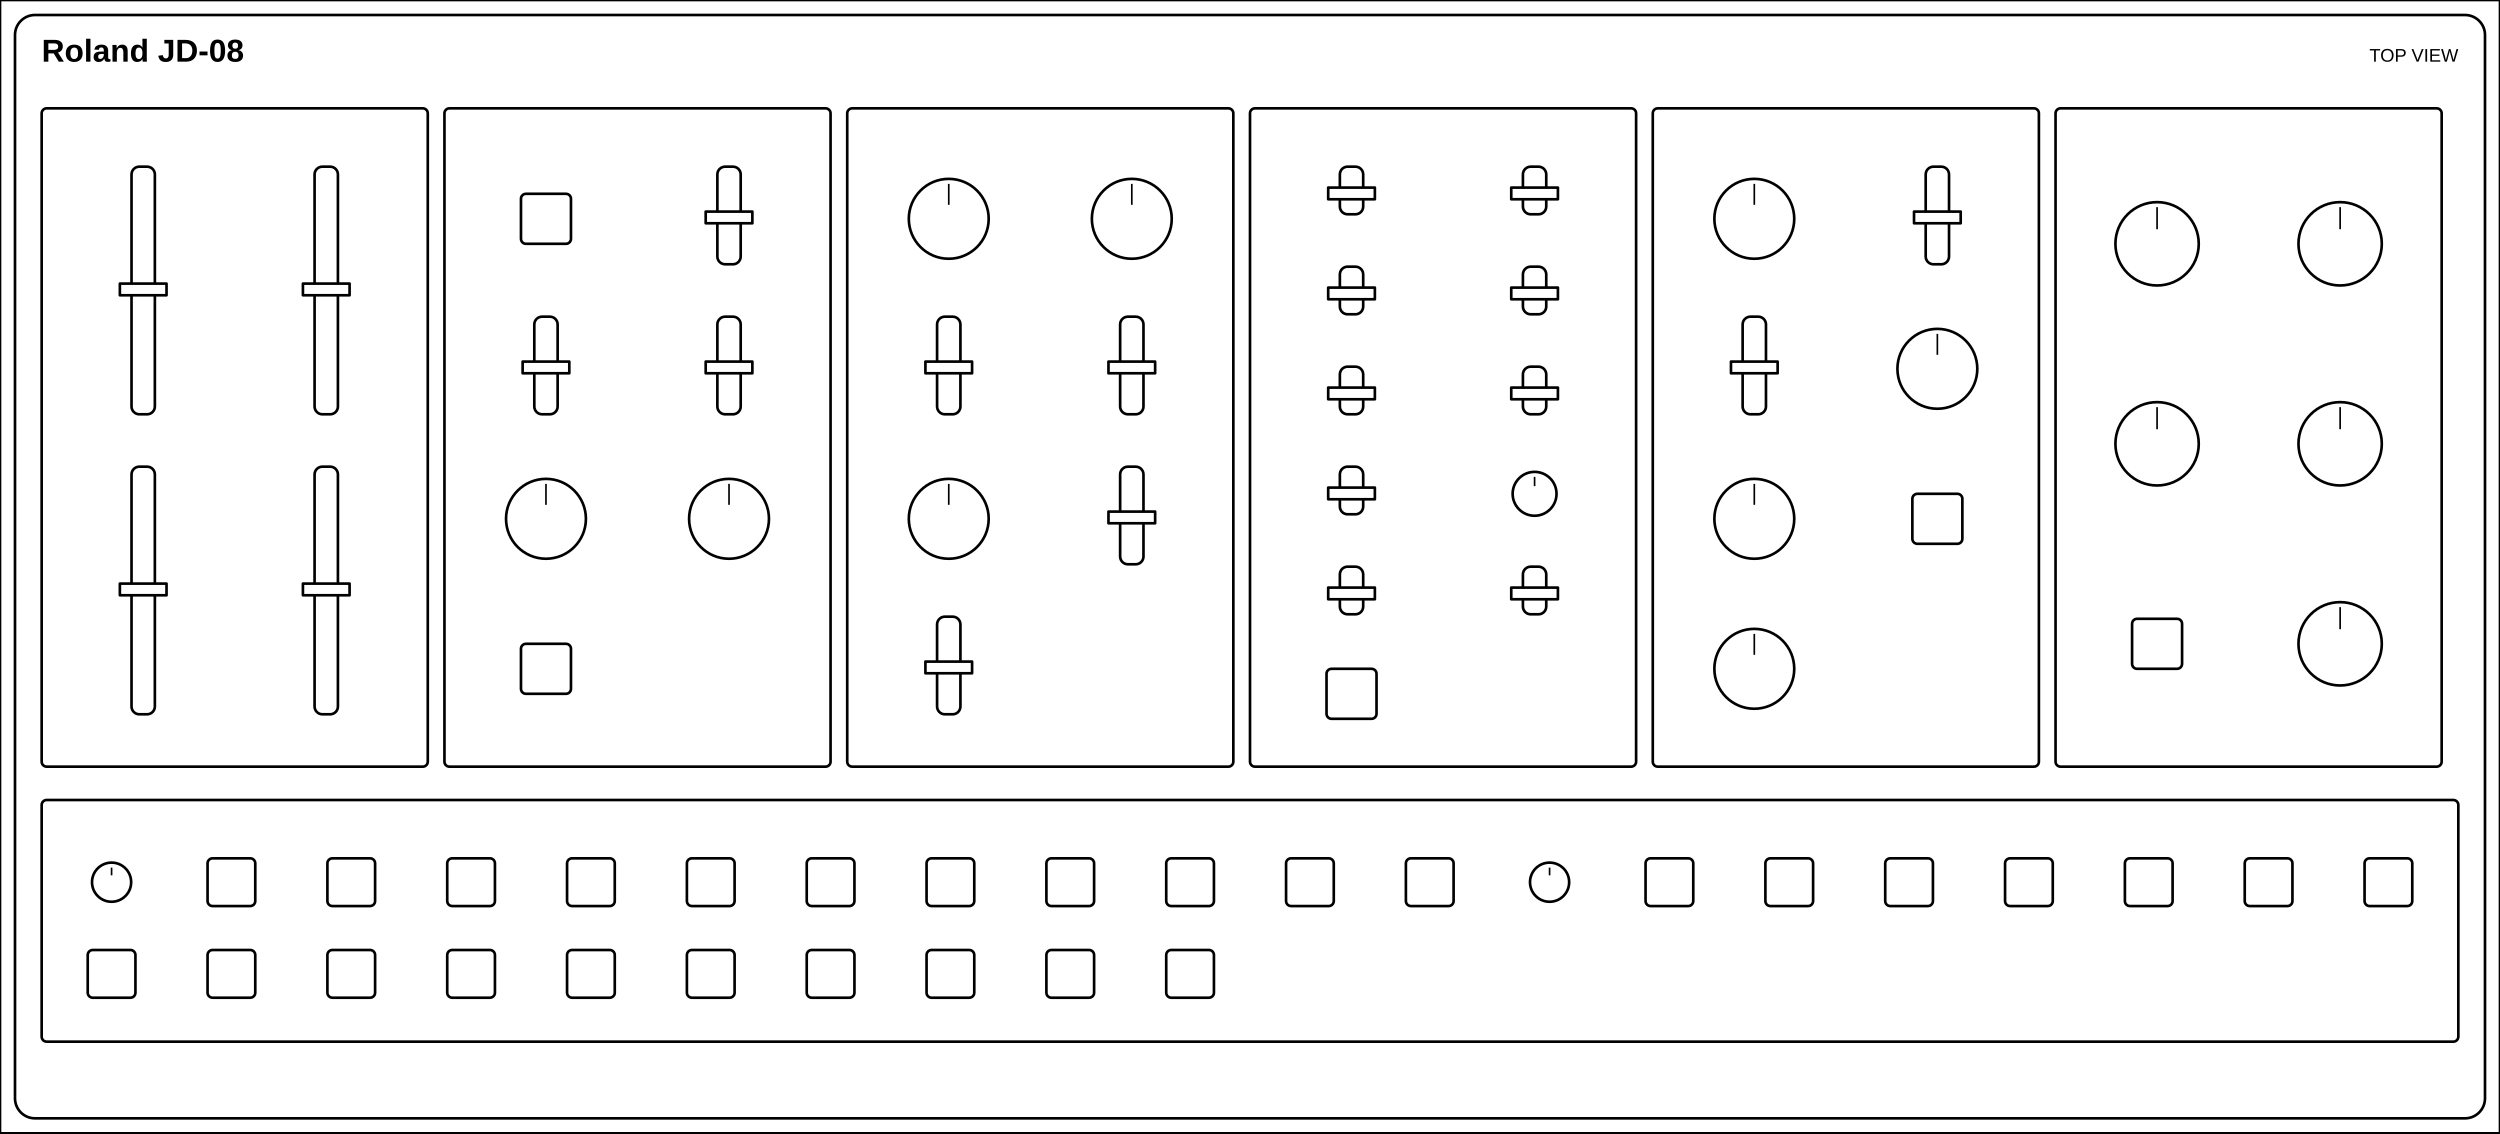
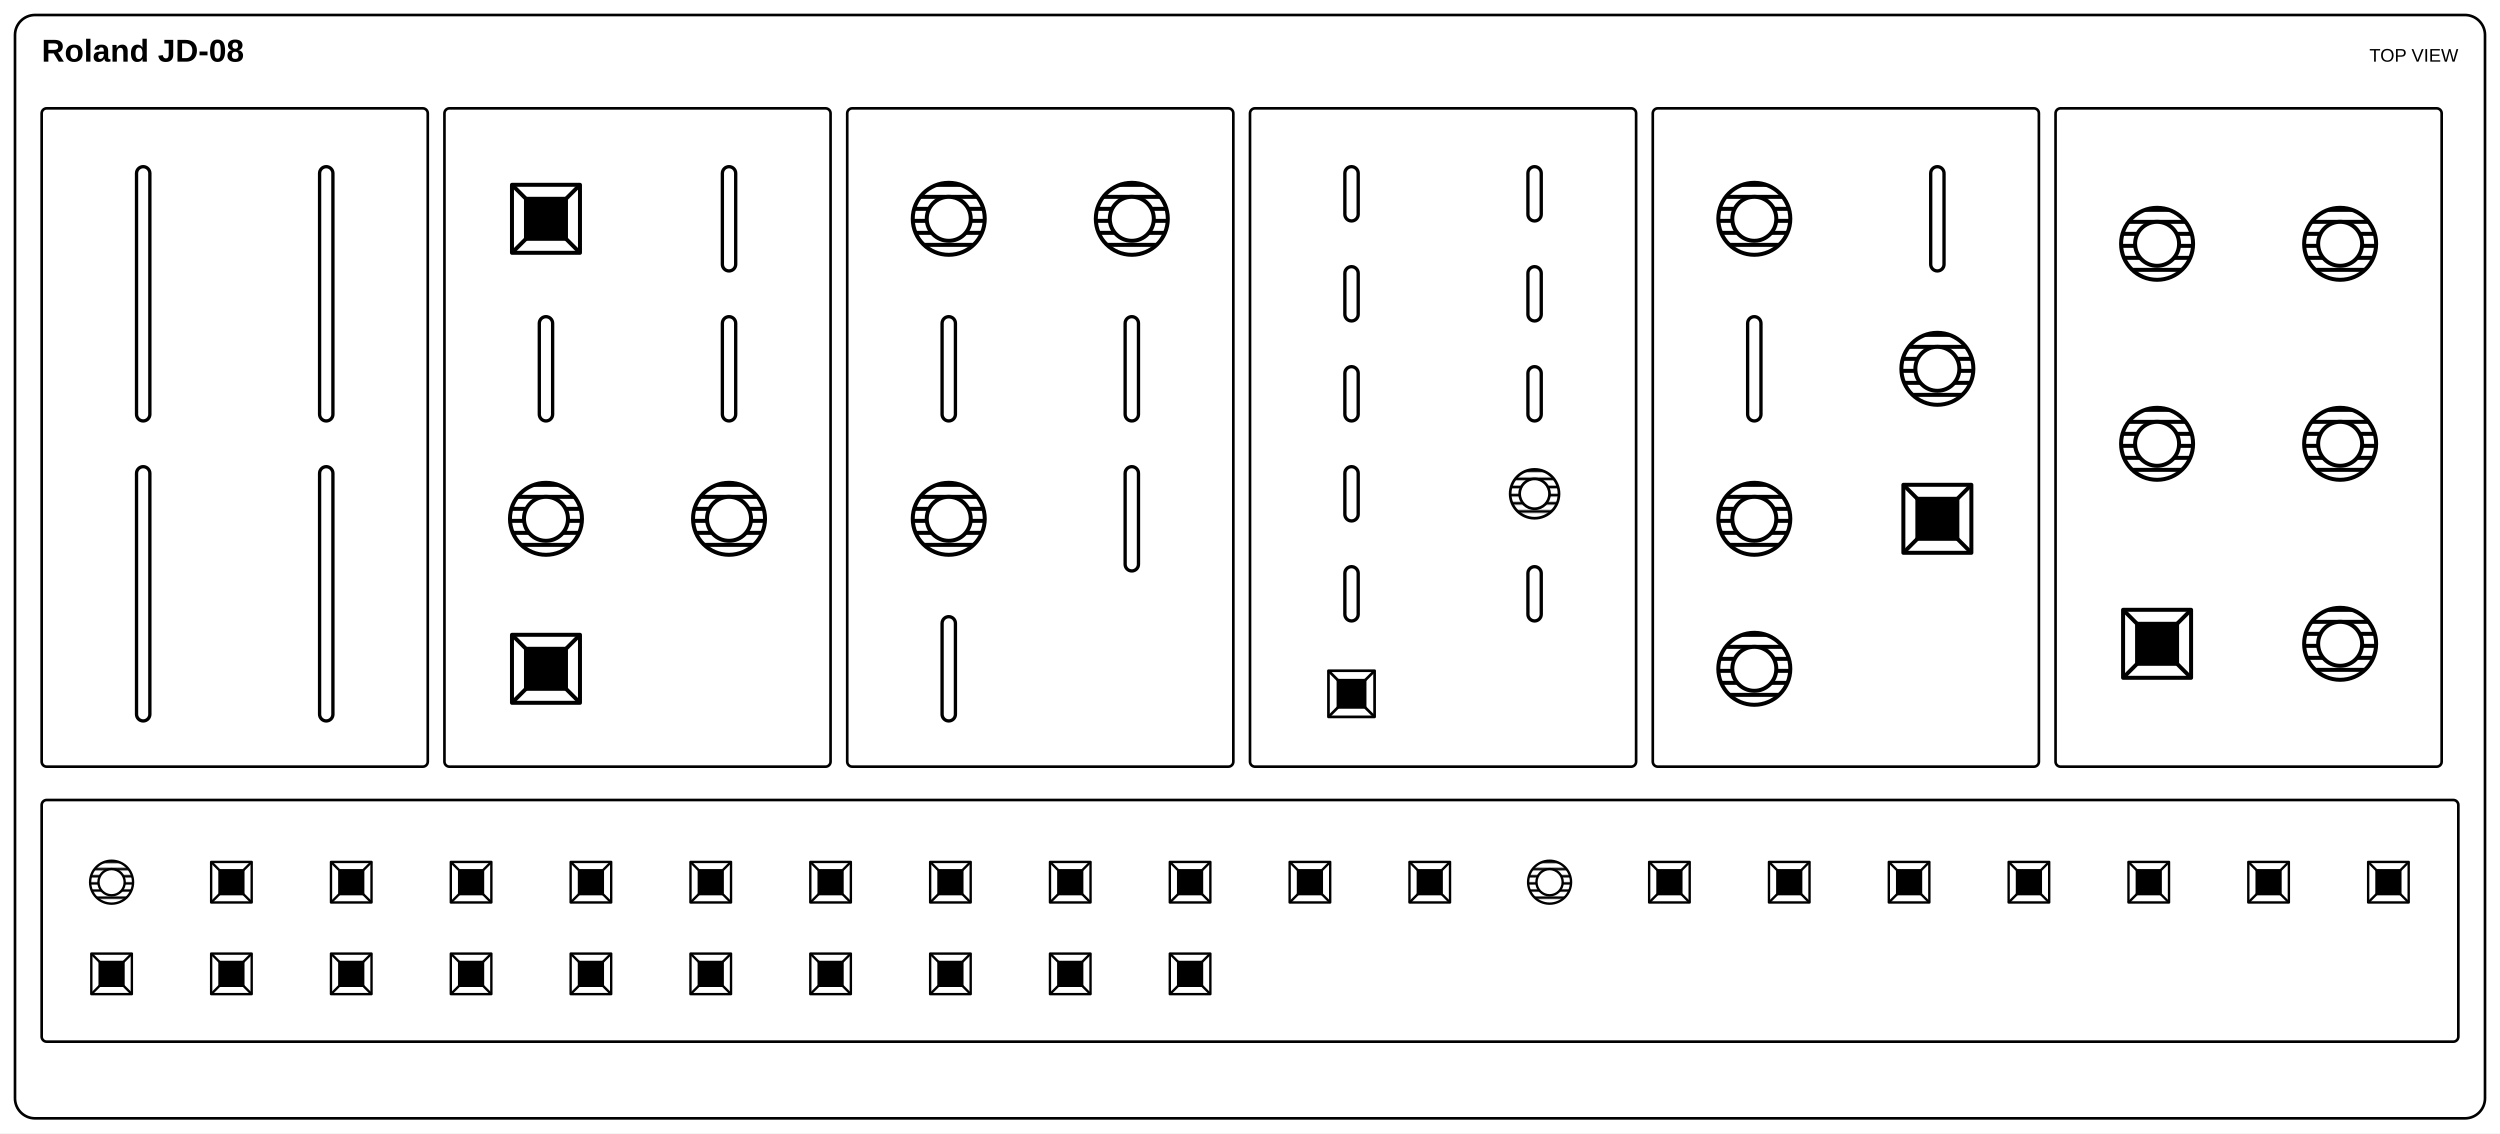
<svg xmlns="http://www.w3.org/2000/svg" viewBox="0 0 1500 680" role="img" aria-labelledby="title description">
+   <defs>
+     <pattern id="tactile-stripes" width="6" height="6" patternUnits="userSpaceOnUse">
+       <rect width="6" height="6" fill="#fff" />
+       <path d="M0 3H6" stroke="#000" stroke-width="2" />
+     </pattern>
+     <pattern id="tactile-dots" width="8" height="8" patternUnits="userSpaceOnUse">
+       <rect width="8" height="8" fill="#fff" />
+       <circle cx="2" cy="2" r="1.5" fill="#000" />
+       <circle cx="6" cy="6" r="1.5" fill="#000" />
+     </pattern>
+   </defs>
  <style>text{font-family:Arial,Helvetica,sans-serif;fill:#000;stroke:none}.line{fill:#fff;stroke:#000;stroke-width:1.6;stroke-linejoin:round;stroke-linecap:round}.thin{fill:none;stroke:#000;stroke-width:1;stroke-linejoin:round;stroke-linecap:round}</style>
-   <rect x="0" y="0" width="1500" height="680" class="line" fill="#fff" stroke="none" stroke-width="1.6" />
-   <rect x="9" y="9" width="1482" height="662" class="line" fill="#fff" stroke="#000" stroke-width="1.6" rx="12" />
+   <rect x="0" y="0" width="1500" height="680" fill="#fff" stroke="none" stroke-width="1.6" />
+   <rect x="9" y="9" width="1482" height="662" fill="#fff" stroke="#000" stroke-width="1.6" rx="12" />
  <text x="25" y="37" fill="#000" font-family="Arial,Helvetica,sans-serif" font-size="19" text-anchor="start" font-weight="bold">Roland JD-08</text>
  <text x="1475" y="37" fill="#000" font-family="Arial,Helvetica,sans-serif" font-size="11" text-anchor="end">TOP VIEW</text>
-   <rect x="25" y="65" width="231.667" height="395" class="line" fill="#fff" stroke="#000" stroke-width="1.6" rx="3" />
+   <rect x="25" y="65" width="231.667" height="395" fill="#fff" stroke="#000" stroke-width="1.6" rx="3" />
  <g id="palette-tone-a" data-kind="fader" aria-label="Tone A" data-control="palette-tone-a-fader">
-     <rect x="78.917" y="100" width="14" height="148.57" class="line" fill="#fff" stroke="#000" stroke-width="1.6" rx="4.667" />
-     <rect x="71.917" y="170.154" width="28" height="7" class="line" fill="#000" stroke="#000" stroke-width="1.6" />
+     <rect data-symbol="fader" x="81.917" y="100.000" width="8.000" height="152.570" rx="4.000" fill="#fff" stroke="#000" stroke-width="2" />
  </g>
  <g id="palette-tone-b" data-kind="fader" aria-label="Tone B" data-control="palette-tone-b-fader">
-     <rect x="188.75" y="100" width="14" height="148.57" class="line" fill="#fff" stroke="#000" stroke-width="1.6" rx="4.667" />
-     <rect x="181.75" y="170.154" width="28" height="7" class="line" fill="#000" stroke="#000" stroke-width="1.6" />
+     <rect data-symbol="fader" x="191.750" y="100.000" width="8.000" height="152.570" rx="4.000" fill="#fff" stroke="#000" stroke-width="2" />
  </g>
  <g id="palette-tone-c" data-kind="fader" aria-label="Tone C" data-control="palette-tone-c-fader">
-     <rect x="78.917" y="280" width="14" height="148.57" class="line" fill="#fff" stroke="#000" stroke-width="1.6" rx="4.667" />
-     <rect x="71.917" y="350.154" width="28" height="7" class="line" fill="#000" stroke="#000" stroke-width="1.6" />
+     <rect data-symbol="fader" x="81.917" y="280.000" width="8.000" height="152.570" rx="4.000" fill="#fff" stroke="#000" stroke-width="2" />
  </g>
  <g id="palette-tone-d" data-kind="fader" aria-label="Tone D" data-control="palette-tone-d-fader">
-     <rect x="188.75" y="280" width="14" height="148.57" class="line" fill="#fff" stroke="#000" stroke-width="1.6" rx="4.667" />
-     <rect x="181.75" y="350.154" width="28" height="7" class="line" fill="#000" stroke="#000" stroke-width="1.6" />
-   </g>
-   <rect x="266.667" y="65" width="231.667" height="395" class="line" fill="#fff" stroke="#000" stroke-width="1.6" rx="3" />
+     <rect data-symbol="fader" x="191.750" y="280.000" width="8.000" height="152.570" rx="4.000" fill="#fff" stroke="#000" stroke-width="2" />
+   </g>
+   <rect x="266.667" y="65" width="231.667" height="395" fill="#fff" stroke="#000" stroke-width="1.6" rx="3" />
  <g id="lfo-select" data-kind="button" aria-label="Select">
-     <rect x="312.583" y="116.285" width="30" height="30" class="line" fill="#fff" stroke="#000" stroke-width="1.6" rx="3" />
+     <svg data-symbol="button" x="303.583" y="107.285" width="48.000" height="48.000" viewBox="0 0 40 40">
+       <g fill="none" stroke="#000" stroke-width="2" stroke-linejoin="round">
+         <rect x="3" y="3" width="34" height="34" fill="#fff" />
+         <path d="M3 3L10 10M37 3L30 10M3 37L10 30M37 37L30 30" />
+         <rect x="10" y="10" width="20" height="20" fill="#000" />
+       </g>
+     </svg>
  </g>
  <g id="lfo-rate" data-kind="fader" aria-label="Rate" data-control="lfo-rate-fader">
-     <rect x="430.417" y="100" width="14" height="58.57" class="line" fill="#fff" stroke="#000" stroke-width="1.6" rx="4.667" />
-     <rect x="423.417" y="126.954" width="28" height="7" class="line" fill="#000" stroke="#000" stroke-width="1.6" />
+     <rect data-symbol="fader" x="433.417" y="100.000" width="8.000" height="62.570" rx="4.000" fill="#fff" stroke="#000" stroke-width="2" />
  </g>
  <g id="lfo-delay" data-kind="fader" aria-label="Delay" data-control="lfo-delay-fader">
-     <rect x="320.583" y="190" width="14" height="58.57" class="line" fill="#fff" stroke="#000" stroke-width="1.6" rx="4.667" />
-     <rect x="313.583" y="216.954" width="28" height="7" class="line" fill="#000" stroke="#000" stroke-width="1.6" />
+     <rect data-symbol="fader" x="323.583" y="190.000" width="8.000" height="62.570" rx="4.000" fill="#fff" stroke="#000" stroke-width="2" />
  </g>
  <g id="lfo-fade" data-kind="fader" aria-label="Fade" data-control="lfo-fade-fader">
-     <rect x="430.417" y="190" width="14" height="58.57" class="line" fill="#fff" stroke="#000" stroke-width="1.6" rx="4.667" />
-     <rect x="423.417" y="216.954" width="28" height="7" class="line" fill="#000" stroke="#000" stroke-width="1.6" />
+     <rect data-symbol="fader" x="433.417" y="190.000" width="8.000" height="62.570" rx="4.000" fill="#fff" stroke="#000" stroke-width="2" />
  </g>
  <g id="lfo-waveform" data-kind="knob" aria-label="Waveform">
-     <circle cx="327.583" cy="311.285" r="23.965" class="line" fill="#fff" stroke="#000" stroke-width="1.6" />
-     <path d="M327.583 290.32L327.583 302.897" fill="none" stroke="#000" stroke-width="1" />
+     <svg data-symbol="knob" x="303.583" y="287.285" width="48.000" height="48.000" viewBox="0 0 40 40">
+       <g fill="none" stroke="#000" stroke-width="2" stroke-linejoin="round">
+         <circle cx="20" cy="20" r="18" fill="url(#tactile-stripes)" />
+         <circle cx="20" cy="20" r="11" fill="#fff" />
+       </g>
+     </svg>
  </g>
  <g id="lfo-offset" data-kind="knob" aria-label="Offset">
-     <circle cx="437.417" cy="311.285" r="23.965" class="line" fill="#fff" stroke="#000" stroke-width="1.6" />
-     <path d="M437.417 290.32L437.417 302.897" fill="none" stroke="#000" stroke-width="1" />
+     <svg data-symbol="knob" x="413.417" y="287.285" width="48.000" height="48.000" viewBox="0 0 40 40">
+       <g fill="none" stroke="#000" stroke-width="2" stroke-linejoin="round">
+         <circle cx="20" cy="20" r="18" fill="url(#tactile-stripes)" />
+         <circle cx="20" cy="20" r="11" fill="#fff" />
+       </g>
+     </svg>
  </g>
  <g id="lfo-key-trigger" data-kind="button" aria-label="Key trigger">
-     <rect x="312.583" y="386.285" width="30" height="30" class="line" fill="#fff" stroke="#000" stroke-width="1.6" rx="3" />
-   </g>
-   <rect x="508.333" y="65" width="231.667" height="395" class="line" fill="#fff" stroke="#000" stroke-width="1.6" rx="3" />
+     <svg data-symbol="button" x="303.583" y="377.285" width="48.000" height="48.000" viewBox="0 0 40 40">
+       <g fill="none" stroke="#000" stroke-width="2" stroke-linejoin="round">
+         <rect x="3" y="3" width="34" height="34" fill="#fff" />
+         <path d="M3 3L10 10M37 3L30 10M3 37L10 30M37 37L30 30" />
+         <rect x="10" y="10" width="20" height="20" fill="#000" />
+       </g>
+     </svg>
+   </g>
+   <rect x="508.333" y="65" width="231.667" height="395" fill="#fff" stroke="#000" stroke-width="1.6" rx="3" />
  <g id="wg-pitch-coarse" data-kind="knob" aria-label="Pitch coarse" data-control="wg-pitch-coarse-knob">
-     <circle cx="569.25" cy="131.285" r="23.965" class="line" fill="#fff" stroke="#000" stroke-width="1.6" />
-     <path d="M569.25 110.32L569.25 122.897" fill="none" stroke="#000" stroke-width="1" />
+     <svg data-symbol="knob" x="545.250" y="107.285" width="48.000" height="48.000" viewBox="0 0 40 40">
+       <g fill="none" stroke="#000" stroke-width="2" stroke-linejoin="round">
+         <circle cx="20" cy="20" r="18" fill="url(#tactile-stripes)" />
+         <circle cx="20" cy="20" r="11" fill="#fff" />
+       </g>
+     </svg>
  </g>
  <g id="wg-pitch-fine" data-kind="knob" aria-label="Pitch fine" data-control="wg-pitch-fine-knob">
-     <circle cx="679.083" cy="131.285" r="23.965" class="line" fill="#fff" stroke="#000" stroke-width="1.6" />
-     <path d="M679.083 110.32L679.083 122.897" fill="none" stroke="#000" stroke-width="1" />
+     <svg data-symbol="knob" x="655.083" y="107.285" width="48.000" height="48.000" viewBox="0 0 40 40">
+       <g fill="none" stroke="#000" stroke-width="2" stroke-linejoin="round">
+         <circle cx="20" cy="20" r="18" fill="url(#tactile-stripes)" />
+         <circle cx="20" cy="20" r="11" fill="#fff" />
+       </g>
+     </svg>
  </g>
  <g id="wg-pitch-random" data-kind="fader" aria-label="Pitch random" data-control="wg-pitch-random-fader">
-     <rect x="562.25" y="190" width="14" height="58.57" class="line" fill="#fff" stroke="#000" stroke-width="1.6" rx="4.667" />
-     <rect x="555.25" y="216.954" width="28" height="7" class="line" fill="#000" stroke="#000" stroke-width="1.6" />
+     <rect data-symbol="fader" x="565.250" y="190.000" width="8.000" height="62.570" rx="4.000" fill="#fff" stroke="#000" stroke-width="2" />
  </g>
  <g id="wg-key-follow" data-kind="fader" aria-label="Key follow" data-control="wg-key-follow-fader">
-     <rect x="672.083" y="190" width="14" height="58.57" class="line" fill="#fff" stroke="#000" stroke-width="1.6" rx="4.667" />
-     <rect x="665.083" y="216.954" width="28" height="7" class="line" fill="#000" stroke="#000" stroke-width="1.6" />
+     <rect data-symbol="fader" x="675.083" y="190.000" width="8.000" height="62.570" rx="4.000" fill="#fff" stroke="#000" stroke-width="2" />
  </g>
  <g id="wg-waveform" data-kind="knob" aria-label="Waveform">
-     <circle cx="569.25" cy="311.285" r="23.965" class="line" fill="#fff" stroke="#000" stroke-width="1.6" />
-     <path d="M569.25 290.32L569.25 302.897" fill="none" stroke="#000" stroke-width="1" />
+     <svg data-symbol="knob" x="545.250" y="287.285" width="48.000" height="48.000" viewBox="0 0 40 40">
+       <g fill="none" stroke="#000" stroke-width="2" stroke-linejoin="round">
+         <circle cx="20" cy="20" r="18" fill="url(#tactile-stripes)" />
+         <circle cx="20" cy="20" r="11" fill="#fff" />
+       </g>
+     </svg>
  </g>
  <g id="wg-lfo-1" data-kind="fader" aria-label="LFO 1" data-control="wg-lfo-1-fader">
-     <rect x="672.083" y="280" width="14" height="58.57" class="line" fill="#fff" stroke="#000" stroke-width="1.6" rx="4.667" />
-     <rect x="665.083" y="306.954" width="28" height="7" class="line" fill="#000" stroke="#000" stroke-width="1.6" />
+     <rect data-symbol="fader" x="675.083" y="280.000" width="8.000" height="62.570" rx="4.000" fill="#fff" stroke="#000" stroke-width="2" />
  </g>
  <g id="wg-lfo-2" data-kind="fader" aria-label="LFO 2" data-control="wg-lfo-2-fader">
-     <rect x="562.25" y="370" width="14" height="58.57" class="line" fill="#fff" stroke="#000" stroke-width="1.6" rx="4.667" />
-     <rect x="555.25" y="396.954" width="28" height="7" class="line" fill="#000" stroke="#000" stroke-width="1.6" />
-   </g>
-   <rect x="750" y="65" width="231.667" height="395" class="line" fill="#fff" stroke="#000" stroke-width="1.6" rx="3" />
+     <rect data-symbol="fader" x="565.250" y="370.000" width="8.000" height="62.570" rx="4.000" fill="#fff" stroke="#000" stroke-width="2" />
+   </g>
+   <rect x="750" y="65" width="231.667" height="395" fill="#fff" stroke="#000" stroke-width="1.6" rx="3" />
  <g id="envelope-time-key-follow" data-kind="fader" aria-label="Time key follow" data-control="envelope-time-key-follow-fader">
-     <rect x="803.917" y="100" width="14" height="28.57" class="line" fill="#fff" stroke="#000" stroke-width="1.6" rx="4.667" />
-     <rect x="796.917" y="112.554" width="28" height="7" class="line" fill="#000" stroke="#000" stroke-width="1.6" />
+     <rect data-symbol="fader" x="806.917" y="100.000" width="8.000" height="32.570" rx="4.000" fill="#fff" stroke="#000" stroke-width="2" />
  </g>
  <g id="envelope-t1" data-kind="fader" aria-label="T1" data-control="envelope-t1-fader">
-     <rect x="913.75" y="100" width="14" height="28.57" class="line" fill="#fff" stroke="#000" stroke-width="1.6" rx="4.667" />
-     <rect x="906.75" y="112.554" width="28" height="7" class="line" fill="#000" stroke="#000" stroke-width="1.6" />
+     <rect data-symbol="fader" x="916.750" y="100.000" width="8.000" height="32.570" rx="4.000" fill="#fff" stroke="#000" stroke-width="2" />
  </g>
  <g id="envelope-t2" data-kind="fader" aria-label="T2" data-control="envelope-t2-fader">
-     <rect x="803.917" y="160" width="14" height="28.57" class="line" fill="#fff" stroke="#000" stroke-width="1.6" rx="4.667" />
-     <rect x="796.917" y="172.554" width="28" height="7" class="line" fill="#000" stroke="#000" stroke-width="1.6" />
+     <rect data-symbol="fader" x="806.917" y="160.000" width="8.000" height="32.570" rx="4.000" fill="#fff" stroke="#000" stroke-width="2" />
  </g>
  <g id="envelope-t3" data-kind="fader" aria-label="T3" data-control="envelope-t3-fader">
-     <rect x="913.75" y="160" width="14" height="28.57" class="line" fill="#fff" stroke="#000" stroke-width="1.6" rx="4.667" />
-     <rect x="906.75" y="172.554" width="28" height="7" class="line" fill="#000" stroke="#000" stroke-width="1.6" />
+     <rect data-symbol="fader" x="916.750" y="160.000" width="8.000" height="32.570" rx="4.000" fill="#fff" stroke="#000" stroke-width="2" />
  </g>
  <g id="envelope-t4" data-kind="fader" aria-label="T4" data-control="envelope-t4-fader">
-     <rect x="803.917" y="220" width="14" height="28.57" class="line" fill="#fff" stroke="#000" stroke-width="1.6" rx="4.667" />
-     <rect x="796.917" y="232.554" width="28" height="7" class="line" fill="#000" stroke="#000" stroke-width="1.6" />
+     <rect data-symbol="fader" x="806.917" y="220.000" width="8.000" height="32.570" rx="4.000" fill="#fff" stroke="#000" stroke-width="2" />
  </g>
  <g id="envelope-l1" data-kind="fader" aria-label="L1" data-control="envelope-l1-fader">
-     <rect x="913.75" y="220" width="14" height="28.57" class="line" fill="#fff" stroke="#000" stroke-width="1.6" rx="4.667" />
-     <rect x="906.75" y="232.554" width="28" height="7" class="line" fill="#000" stroke="#000" stroke-width="1.6" />
+     <rect data-symbol="fader" x="916.750" y="220.000" width="8.000" height="32.570" rx="4.000" fill="#fff" stroke="#000" stroke-width="2" />
  </g>
  <g id="envelope-l2" data-kind="fader" aria-label="L2" data-control="envelope-l2-fader">
-     <rect x="803.917" y="280" width="14" height="28.57" class="line" fill="#fff" stroke="#000" stroke-width="1.6" rx="4.667" />
-     <rect x="796.917" y="292.554" width="28" height="7" class="line" fill="#000" stroke="#000" stroke-width="1.6" />
+     <rect data-symbol="fader" x="806.917" y="280.000" width="8.000" height="32.570" rx="4.000" fill="#fff" stroke="#000" stroke-width="2" />
  </g>
  <g id="envelope-l3" data-kind="knob" aria-label="L3">
-     <circle cx="920.75" cy="296.285" r="13.165" class="line" fill="#fff" stroke="#000" stroke-width="1.6" />
-     <path d="M920.75 286.12L920.75 291.677" fill="none" stroke="#000" stroke-width="1" />
+     <svg data-symbol="knob" x="904.465" y="280.000" width="32.570" height="32.570" viewBox="0 0 40 40">
+       <g fill="none" stroke="#000" stroke-width="2" stroke-linejoin="round">
+         <circle cx="20" cy="20" r="18" fill="url(#tactile-stripes)" />
+         <circle cx="20" cy="20" r="11" fill="#fff" />
+       </g>
+     </svg>
  </g>
  <g id="envelope-l4" data-kind="fader" aria-label="L4" data-control="envelope-l4-fader">
-     <rect x="803.917" y="340" width="14" height="28.57" class="line" fill="#fff" stroke="#000" stroke-width="1.6" rx="4.667" />
-     <rect x="796.917" y="352.554" width="28" height="7" class="line" fill="#000" stroke="#000" stroke-width="1.6" />
+     <rect data-symbol="fader" x="806.917" y="340.000" width="8.000" height="32.570" rx="4.000" fill="#fff" stroke="#000" stroke-width="2" />
  </g>
  <g id="envelope-sustain" data-kind="fader" aria-label="Sustain" data-control="envelope-sustain-fader">
-     <rect x="913.75" y="340" width="14" height="28.57" class="line" fill="#fff" stroke="#000" stroke-width="1.6" rx="4.667" />
-     <rect x="906.75" y="352.554" width="28" height="7" class="line" fill="#000" stroke="#000" stroke-width="1.6" />
+     <rect data-symbol="fader" x="916.750" y="340.000" width="8.000" height="32.570" rx="4.000" fill="#fff" stroke="#000" stroke-width="2" />
  </g>
  <g id="envelope-select" data-kind="button" aria-label="Select">
-     <rect x="795.917" y="401.285" width="30" height="30" class="line" fill="#fff" stroke="#000" stroke-width="1.6" rx="3" />
-   </g>
-   <rect x="991.667" y="65" width="231.667" height="395" class="line" fill="#fff" stroke="#000" stroke-width="1.6" rx="3" />
+     <svg data-symbol="button" x="794.632" y="400.000" width="32.570" height="32.570" viewBox="0 0 40 40">
+       <g fill="none" stroke="#000" stroke-width="2" stroke-linejoin="round">
+         <rect x="3" y="3" width="34" height="34" fill="#fff" />
+         <path d="M3 3L10 10M37 3L30 10M3 37L10 30M37 37L30 30" />
+         <rect x="10" y="10" width="20" height="20" fill="#000" />
+       </g>
+     </svg>
+   </g>
+   <rect x="991.667" y="65" width="231.667" height="395" fill="#fff" stroke="#000" stroke-width="1.6" rx="3" />
  <g id="tvf-mode" data-kind="knob" aria-label="Mode">
-     <circle cx="1052.583" cy="131.285" r="23.965" class="line" fill="#fff" stroke="#000" stroke-width="1.6" />
-     <path d="M1052.583 110.32L1052.583 122.897" fill="none" stroke="#000" stroke-width="1" />
+     <svg data-symbol="knob" x="1028.583" y="107.285" width="48.000" height="48.000" viewBox="0 0 40 40">
+       <g fill="none" stroke="#000" stroke-width="2" stroke-linejoin="round">
+         <circle cx="20" cy="20" r="18" fill="url(#tactile-stripes)" />
+         <circle cx="20" cy="20" r="11" fill="#fff" />
+       </g>
+     </svg>
  </g>
  <g id="tvf-cutoff" data-kind="fader" aria-label="Cutoff" data-control="tvf-cutoff-fader">
-     <rect x="1155.417" y="100" width="14" height="58.57" class="line" fill="#fff" stroke="#000" stroke-width="1.6" rx="4.667" />
-     <rect x="1148.417" y="126.954" width="28" height="7" class="line" fill="#000" stroke="#000" stroke-width="1.6" />
+     <rect data-symbol="fader" x="1158.417" y="100.000" width="8.000" height="62.570" rx="4.000" fill="#fff" stroke="#000" stroke-width="2" />
  </g>
  <g id="tvf-resonance" data-kind="fader" aria-label="Resonance" data-control="tvf-resonance-fader">
-     <rect x="1045.583" y="190" width="14" height="58.57" class="line" fill="#fff" stroke="#000" stroke-width="1.6" rx="4.667" />
-     <rect x="1038.583" y="216.954" width="28" height="7" class="line" fill="#000" stroke="#000" stroke-width="1.6" />
+     <rect data-symbol="fader" x="1048.583" y="190.000" width="8.000" height="62.570" rx="4.000" fill="#fff" stroke="#000" stroke-width="2" />
  </g>
  <g id="tvf-env" data-kind="knob" aria-label="Env">
-     <circle cx="1162.417" cy="221.285" r="23.965" class="line" fill="#fff" stroke="#000" stroke-width="1.6" />
-     <path d="M1162.417 200.32L1162.417 212.897" fill="none" stroke="#000" stroke-width="1" />
+     <svg data-symbol="knob" x="1138.417" y="197.285" width="48.000" height="48.000" viewBox="0 0 40 40">
+       <g fill="none" stroke="#000" stroke-width="2" stroke-linejoin="round">
+         <circle cx="20" cy="20" r="18" fill="url(#tactile-stripes)" />
+         <circle cx="20" cy="20" r="11" fill="#fff" />
+       </g>
+     </svg>
  </g>
  <g id="tvf-key-follow" data-kind="knob" aria-label="Key follow">
-     <circle cx="1052.583" cy="311.285" r="23.965" class="line" fill="#fff" stroke="#000" stroke-width="1.6" />
-     <path d="M1052.583 290.32L1052.583 302.897" fill="none" stroke="#000" stroke-width="1" />
+     <svg data-symbol="knob" x="1028.583" y="287.285" width="48.000" height="48.000" viewBox="0 0 40 40">
+       <g fill="none" stroke="#000" stroke-width="2" stroke-linejoin="round">
+         <circle cx="20" cy="20" r="18" fill="url(#tactile-stripes)" />
+         <circle cx="20" cy="20" r="11" fill="#fff" />
+       </g>
+     </svg>
  </g>
  <g id="tvf-lfo-select" data-kind="button" aria-label="LFO select">
-     <rect x="1147.417" y="296.285" width="30" height="30" class="line" fill="#fff" stroke="#000" stroke-width="1.6" rx="3" />
+     <svg data-symbol="button" x="1138.417" y="287.285" width="48.000" height="48.000" viewBox="0 0 40 40">
+       <g fill="none" stroke="#000" stroke-width="2" stroke-linejoin="round">
+         <rect x="3" y="3" width="34" height="34" fill="#fff" />
+         <path d="M3 3L10 10M37 3L30 10M3 37L10 30M37 37L30 30" />
+         <rect x="10" y="10" width="20" height="20" fill="#000" />
+       </g>
+     </svg>
  </g>
  <g id="tvf-lfo" data-kind="knob" aria-label="LFO">
-     <circle cx="1052.583" cy="401.285" r="23.965" class="line" fill="#fff" stroke="#000" stroke-width="1.6" />
-     <path d="M1052.583 380.32L1052.583 392.897" fill="none" stroke="#000" stroke-width="1" />
-   </g>
-   <rect x="1233.333" y="65" width="231.667" height="395" class="line" fill="#fff" stroke="#000" stroke-width="1.6" rx="3" />
+     <svg data-symbol="knob" x="1028.583" y="377.285" width="48.000" height="48.000" viewBox="0 0 40 40">
+       <g fill="none" stroke="#000" stroke-width="2" stroke-linejoin="round">
+         <circle cx="20" cy="20" r="18" fill="url(#tactile-stripes)" />
+         <circle cx="20" cy="20" r="11" fill="#fff" />
+       </g>
+     </svg>
+   </g>
+   <rect x="1233.333" y="65" width="231.667" height="395" fill="#fff" stroke="#000" stroke-width="1.6" rx="3" />
  <g id="tva-level" data-kind="knob" aria-label="Level">
-     <circle cx="1294.25" cy="146.285" r="25" class="line" fill="#fff" stroke="#000" stroke-width="1.6" />
-     <path d="M1294.25 124.285L1294.25 137.535" fill="none" stroke="#000" stroke-width="1" />
+     <svg data-symbol="knob" x="1270.250" y="122.285" width="48.000" height="48.000" viewBox="0 0 40 40">
+       <g fill="none" stroke="#000" stroke-width="2" stroke-linejoin="round">
+         <circle cx="20" cy="20" r="18" fill="url(#tactile-stripes)" />
+         <circle cx="20" cy="20" r="11" fill="#fff" />
+       </g>
+     </svg>
  </g>
  <g id="tva-bias-direction" data-kind="knob" aria-label="Bias direction">
-     <circle cx="1404.083" cy="146.285" r="25" class="line" fill="#fff" stroke="#000" stroke-width="1.6" />
-     <path d="M1404.083 124.285L1404.083 137.535" fill="none" stroke="#000" stroke-width="1" />
+     <svg data-symbol="knob" x="1380.083" y="122.285" width="48.000" height="48.000" viewBox="0 0 40 40">
+       <g fill="none" stroke="#000" stroke-width="2" stroke-linejoin="round">
+         <circle cx="20" cy="20" r="18" fill="url(#tactile-stripes)" />
+         <circle cx="20" cy="20" r="11" fill="#fff" />
+       </g>
+     </svg>
  </g>
  <g id="tva-bias-point" data-kind="knob" aria-label="Bias point">
-     <circle cx="1294.25" cy="266.285" r="25" class="line" fill="#fff" stroke="#000" stroke-width="1.6" />
-     <path d="M1294.25 244.285L1294.25 257.535" fill="none" stroke="#000" stroke-width="1" />
+     <svg data-symbol="knob" x="1270.250" y="242.285" width="48.000" height="48.000" viewBox="0 0 40 40">
+       <g fill="none" stroke="#000" stroke-width="2" stroke-linejoin="round">
+         <circle cx="20" cy="20" r="18" fill="url(#tactile-stripes)" />
+         <circle cx="20" cy="20" r="11" fill="#fff" />
+       </g>
+     </svg>
  </g>
  <g id="tva-bias-level" data-kind="knob" aria-label="Bias level">
-     <circle cx="1404.083" cy="266.285" r="25" class="line" fill="#fff" stroke="#000" stroke-width="1.6" />
-     <path d="M1404.083 244.285L1404.083 257.535" fill="none" stroke="#000" stroke-width="1" />
+     <svg data-symbol="knob" x="1380.083" y="242.285" width="48.000" height="48.000" viewBox="0 0 40 40">
+       <g fill="none" stroke="#000" stroke-width="2" stroke-linejoin="round">
+         <circle cx="20" cy="20" r="18" fill="url(#tactile-stripes)" />
+         <circle cx="20" cy="20" r="11" fill="#fff" />
+       </g>
+     </svg>
  </g>
  <g id="tva-lfo-select" data-kind="button" aria-label="LFO select">
-     <rect x="1279.25" y="371.285" width="30" height="30" class="line" fill="#fff" stroke="#000" stroke-width="1.6" rx="3" />
+     <svg data-symbol="button" x="1270.250" y="362.285" width="48.000" height="48.000" viewBox="0 0 40 40">
+       <g fill="none" stroke="#000" stroke-width="2" stroke-linejoin="round">
+         <rect x="3" y="3" width="34" height="34" fill="#fff" />
+         <path d="M3 3L10 10M37 3L30 10M3 37L10 30M37 37L30 30" />
+         <rect x="10" y="10" width="20" height="20" fill="#000" />
+       </g>
+     </svg>
  </g>
  <g id="tva-lfo" data-kind="knob" aria-label="LFO">
-     <circle cx="1404.083" cy="386.285" r="25" class="line" fill="#fff" stroke="#000" stroke-width="1.6" />
-     <path d="M1404.083 364.285L1404.083 377.535" fill="none" stroke="#000" stroke-width="1" />
-   </g>
-   <rect x="25" y="480" width="1450" height="145" class="line" fill="#fff" stroke="#000" stroke-width="1.6" rx="3" />
+     <svg data-symbol="knob" x="1380.083" y="362.285" width="48.000" height="48.000" viewBox="0 0 40 40">
+       <g fill="none" stroke="#000" stroke-width="2" stroke-linejoin="round">
+         <circle cx="20" cy="20" r="18" fill="url(#tactile-stripes)" />
+         <circle cx="20" cy="20" r="11" fill="#fff" />
+       </g>
+     </svg>
+   </g>
+   <rect x="25" y="480" width="1450" height="145" fill="#fff" stroke="#000" stroke-width="1.6" rx="3" />
  <g id="memory-performance-volume" data-kind="knob" aria-label="Volume">
-     <circle cx="66.95" cy="529.313" r="11.745" class="line" fill="#fff" stroke="#000" stroke-width="1.6" />
-     <path d="M66.95 520.568L66.95 525.202" fill="none" stroke="#000" stroke-width="1" />
+     <svg data-symbol="knob" x="52.637" y="515.000" width="28.625" height="28.625" viewBox="0 0 40 40">
+       <g fill="none" stroke="#000" stroke-width="2" stroke-linejoin="round">
+         <circle cx="20" cy="20" r="18" fill="url(#tactile-stripes)" />
+         <circle cx="20" cy="20" r="11" fill="#fff" />
+       </g>
+     </svg>
  </g>
  <g id="memory-performance-tone-a" data-kind="button" aria-label="Tone A">
-     <rect x="124.537" y="515" width="28.625" height="28.625" class="line" fill="#fff" stroke="#000" stroke-width="1.6" rx="3" />
+     <svg data-symbol="button" x="124.537" y="515.000" width="28.625" height="28.625" viewBox="0 0 40 40">
+       <g fill="none" stroke="#000" stroke-width="2" stroke-linejoin="round">
+         <rect x="3" y="3" width="34" height="34" fill="#fff" />
+         <path d="M3 3L10 10M37 3L30 10M3 37L10 30M37 37L30 30" />
+         <rect x="10" y="10" width="20" height="20" fill="#000" />
+       </g>
+     </svg>
  </g>
  <g id="memory-performance-tone-b" data-kind="button" aria-label="Tone B">
-     <rect x="196.437" y="515" width="28.625" height="28.625" class="line" fill="#fff" stroke="#000" stroke-width="1.6" rx="3" />
+     <svg data-symbol="button" x="196.437" y="515.000" width="28.625" height="28.625" viewBox="0 0 40 40">
+       <g fill="none" stroke="#000" stroke-width="2" stroke-linejoin="round">
+         <rect x="3" y="3" width="34" height="34" fill="#fff" />
+         <path d="M3 3L10 10M37 3L30 10M3 37L10 30M37 37L30 30" />
+         <rect x="10" y="10" width="20" height="20" fill="#000" />
+       </g>
+     </svg>
  </g>
  <g id="memory-performance-tone-c" data-kind="button" aria-label="Tone C">
-     <rect x="268.337" y="515" width="28.625" height="28.625" class="line" fill="#fff" stroke="#000" stroke-width="1.6" rx="3" />
+     <svg data-symbol="button" x="268.337" y="515.000" width="28.625" height="28.625" viewBox="0 0 40 40">
+       <g fill="none" stroke="#000" stroke-width="2" stroke-linejoin="round">
+         <rect x="3" y="3" width="34" height="34" fill="#fff" />
+         <path d="M3 3L10 10M37 3L30 10M3 37L10 30M37 37L30 30" />
+         <rect x="10" y="10" width="20" height="20" fill="#000" />
+       </g>
+     </svg>
  </g>
  <g id="memory-performance-tone-d" data-kind="button" aria-label="Tone D">
-     <rect x="340.237" y="515" width="28.625" height="28.625" class="line" fill="#fff" stroke="#000" stroke-width="1.6" rx="3" />
+     <svg data-symbol="button" x="340.237" y="515.000" width="28.625" height="28.625" viewBox="0 0 40 40">
+       <g fill="none" stroke="#000" stroke-width="2" stroke-linejoin="round">
+         <rect x="3" y="3" width="34" height="34" fill="#fff" />
+         <path d="M3 3L10 10M37 3L30 10M3 37L10 30M37 37L30 30" />
+         <rect x="10" y="10" width="20" height="20" fill="#000" />
+       </g>
+     </svg>
  </g>
  <g id="memory-performance-layer-active" data-kind="button" aria-label="Layer Active">
-     <rect x="412.137" y="515" width="28.625" height="28.625" class="line" fill="#fff" stroke="#000" stroke-width="1.6" rx="3" />
+     <svg data-symbol="button" x="412.137" y="515.000" width="28.625" height="28.625" viewBox="0 0 40 40">
+       <g fill="none" stroke="#000" stroke-width="2" stroke-linejoin="round">
+         <rect x="3" y="3" width="34" height="34" fill="#fff" />
+         <path d="M3 3L10 10M37 3L30 10M3 37L10 30M37 37L30 30" />
+         <rect x="10" y="10" width="20" height="20" fill="#000" />
+       </g>
+     </svg>
  </g>
  <g id="memory-performance-arpeggio" data-kind="button" aria-label="Arpeggio">
-     <rect x="484.037" y="515" width="28.625" height="28.625" class="line" fill="#fff" stroke="#000" stroke-width="1.6" rx="3" />
+     <svg data-symbol="button" x="484.037" y="515.000" width="28.625" height="28.625" viewBox="0 0 40 40">
+       <g fill="none" stroke="#000" stroke-width="2" stroke-linejoin="round">
+         <rect x="3" y="3" width="34" height="34" fill="#fff" />
+         <path d="M3 3L10 10M37 3L30 10M3 37L10 30M37 37L30 30" />
+         <rect x="10" y="10" width="20" height="20" fill="#000" />
+       </g>
+     </svg>
  </g>
  <g id="memory-performance-note" data-kind="button" aria-label="Note">
-     <rect x="555.937" y="515" width="28.625" height="28.625" class="line" fill="#fff" stroke="#000" stroke-width="1.6" rx="3" />
+     <svg data-symbol="button" x="555.937" y="515.000" width="28.625" height="28.625" viewBox="0 0 40 40">
+       <g fill="none" stroke="#000" stroke-width="2" stroke-linejoin="round">
+         <rect x="3" y="3" width="34" height="34" fill="#fff" />
+         <path d="M3 3L10 10M37 3L30 10M3 37L10 30M37 37L30 30" />
+         <rect x="10" y="10" width="20" height="20" fill="#000" />
+       </g>
+     </svg>
  </g>
  <g id="memory-performance-common" data-kind="button" aria-label="Common">
-     <rect x="627.837" y="515" width="28.625" height="28.625" class="line" fill="#fff" stroke="#000" stroke-width="1.6" rx="3" />
+     <svg data-symbol="button" x="627.837" y="515.000" width="28.625" height="28.625" viewBox="0 0 40 40">
+       <g fill="none" stroke="#000" stroke-width="2" stroke-linejoin="round">
+         <rect x="3" y="3" width="34" height="34" fill="#fff" />
+         <path d="M3 3L10 10M37 3L30 10M3 37L10 30M37 37L30 30" />
+         <rect x="10" y="10" width="20" height="20" fill="#000" />
+       </g>
+     </svg>
  </g>
  <g id="memory-performance-effects" data-kind="button" aria-label="Effects">
-     <rect x="699.737" y="515" width="28.625" height="28.625" class="line" fill="#fff" stroke="#000" stroke-width="1.6" rx="3" />
+     <svg data-symbol="button" x="699.737" y="515.000" width="28.625" height="28.625" viewBox="0 0 40 40">
+       <g fill="none" stroke="#000" stroke-width="2" stroke-linejoin="round">
+         <rect x="3" y="3" width="34" height="34" fill="#fff" />
+         <path d="M3 3L10 10M37 3L30 10M3 37L10 30M37 37L30 30" />
+         <rect x="10" y="10" width="20" height="20" fill="#000" />
+       </g>
+     </svg>
  </g>
  <g id="memory-performance-start" data-kind="button" aria-label="Start">
-     <rect x="771.637" y="515" width="28.625" height="28.625" class="line" fill="#fff" stroke="#000" stroke-width="1.6" rx="3" />
+     <svg data-symbol="button" x="771.637" y="515.000" width="28.625" height="28.625" viewBox="0 0 40 40">
+       <g fill="none" stroke="#000" stroke-width="2" stroke-linejoin="round">
+         <rect x="3" y="3" width="34" height="34" fill="#fff" />
+         <path d="M3 3L10 10M37 3L30 10M3 37L10 30M37 37L30 30" />
+         <rect x="10" y="10" width="20" height="20" fill="#000" />
+       </g>
+     </svg>
  </g>
  <g id="memory-performance-exit" data-kind="button" aria-label="Exit">
-     <rect x="843.537" y="515" width="28.625" height="28.625" class="line" fill="#fff" stroke="#000" stroke-width="1.6" rx="3" />
+     <svg data-symbol="button" x="843.537" y="515.000" width="28.625" height="28.625" viewBox="0 0 40 40">
+       <g fill="none" stroke="#000" stroke-width="2" stroke-linejoin="round">
+         <rect x="3" y="3" width="34" height="34" fill="#fff" />
+         <path d="M3 3L10 10M37 3L30 10M3 37L10 30M37 37L30 30" />
+         <rect x="10" y="10" width="20" height="20" fill="#000" />
+       </g>
+     </svg>
  </g>
  <g id="memory-performance-value" data-kind="knob" aria-label="Value">
-     <circle cx="929.75" cy="529.313" r="11.745" class="line" fill="#fff" stroke="#000" stroke-width="1.6" />
-     <path d="M929.75 520.568L929.75 525.202" fill="none" stroke="#000" stroke-width="1" />
+     <svg data-symbol="knob" x="915.437" y="515.000" width="28.625" height="28.625" viewBox="0 0 40 40">
+       <g fill="none" stroke="#000" stroke-width="2" stroke-linejoin="round">
+         <circle cx="20" cy="20" r="18" fill="url(#tactile-stripes)" />
+         <circle cx="20" cy="20" r="11" fill="#fff" />
+       </g>
+     </svg>
  </g>
  <g id="memory-performance-manual" data-kind="button" aria-label="Manual">
-     <rect x="987.337" y="515" width="28.625" height="28.625" class="line" fill="#fff" stroke="#000" stroke-width="1.6" rx="3" />
+     <svg data-symbol="button" x="987.337" y="515.000" width="28.625" height="28.625" viewBox="0 0 40 40">
+       <g fill="none" stroke="#000" stroke-width="2" stroke-linejoin="round">
+         <rect x="3" y="3" width="34" height="34" fill="#fff" />
+         <path d="M3 3L10 10M37 3L30 10M3 37L10 30M37 37L30 30" />
+         <rect x="10" y="10" width="20" height="20" fill="#000" />
+       </g>
+     </svg>
  </g>
  <g id="memory-performance-bank-1" data-kind="button" aria-label="Bank 1">
-     <rect x="1059.237" y="515" width="28.625" height="28.625" class="line" fill="#fff" stroke="#000" stroke-width="1.6" rx="3" />
+     <svg data-symbol="button" x="1059.237" y="515.000" width="28.625" height="28.625" viewBox="0 0 40 40">
+       <g fill="none" stroke="#000" stroke-width="2" stroke-linejoin="round">
+         <rect x="3" y="3" width="34" height="34" fill="#fff" />
+         <path d="M3 3L10 10M37 3L30 10M3 37L10 30M37 37L30 30" />
+         <rect x="10" y="10" width="20" height="20" fill="#000" />
+       </g>
+     </svg>
  </g>
  <g id="memory-performance-bank-2" data-kind="button" aria-label="Bank 2">
-     <rect x="1131.137" y="515" width="28.625" height="28.625" class="line" fill="#fff" stroke="#000" stroke-width="1.6" rx="3" />
+     <svg data-symbol="button" x="1131.137" y="515.000" width="28.625" height="28.625" viewBox="0 0 40 40">
+       <g fill="none" stroke="#000" stroke-width="2" stroke-linejoin="round">
+         <rect x="3" y="3" width="34" height="34" fill="#fff" />
+         <path d="M3 3L10 10M37 3L30 10M3 37L10 30M37 37L30 30" />
+         <rect x="10" y="10" width="20" height="20" fill="#000" />
+       </g>
+     </svg>
  </g>
  <g id="memory-performance-bank-3" data-kind="button" aria-label="Bank 3">
-     <rect x="1203.037" y="515" width="28.625" height="28.625" class="line" fill="#fff" stroke="#000" stroke-width="1.6" rx="3" />
+     <svg data-symbol="button" x="1203.037" y="515.000" width="28.625" height="28.625" viewBox="0 0 40 40">
+       <g fill="none" stroke="#000" stroke-width="2" stroke-linejoin="round">
+         <rect x="3" y="3" width="34" height="34" fill="#fff" />
+         <path d="M3 3L10 10M37 3L30 10M3 37L10 30M37 37L30 30" />
+         <rect x="10" y="10" width="20" height="20" fill="#000" />
+       </g>
+     </svg>
  </g>
  <g id="memory-performance-bank-4" data-kind="button" aria-label="Bank 4">
-     <rect x="1274.937" y="515" width="28.625" height="28.625" class="line" fill="#fff" stroke="#000" stroke-width="1.6" rx="3" />
+     <svg data-symbol="button" x="1274.937" y="515.000" width="28.625" height="28.625" viewBox="0 0 40 40">
+       <g fill="none" stroke="#000" stroke-width="2" stroke-linejoin="round">
+         <rect x="3" y="3" width="34" height="34" fill="#fff" />
+         <path d="M3 3L10 10M37 3L30 10M3 37L10 30M37 37L30 30" />
+         <rect x="10" y="10" width="20" height="20" fill="#000" />
+       </g>
+     </svg>
  </g>
  <g id="memory-performance-bank-5" data-kind="button" aria-label="Bank 5">
-     <rect x="1346.837" y="515" width="28.625" height="28.625" class="line" fill="#fff" stroke="#000" stroke-width="1.6" rx="3" />
+     <svg data-symbol="button" x="1346.837" y="515.000" width="28.625" height="28.625" viewBox="0 0 40 40">
+       <g fill="none" stroke="#000" stroke-width="2" stroke-linejoin="round">
+         <rect x="3" y="3" width="34" height="34" fill="#fff" />
+         <path d="M3 3L10 10M37 3L30 10M3 37L10 30M37 37L30 30" />
+         <rect x="10" y="10" width="20" height="20" fill="#000" />
+       </g>
+     </svg>
  </g>
  <g id="memory-performance-bank-6" data-kind="button" aria-label="Bank 6">
-     <rect x="1418.737" y="515" width="28.625" height="28.625" class="line" fill="#fff" stroke="#000" stroke-width="1.6" rx="3" />
+     <svg data-symbol="button" x="1418.737" y="515.000" width="28.625" height="28.625" viewBox="0 0 40 40">
+       <g fill="none" stroke="#000" stroke-width="2" stroke-linejoin="round">
+         <rect x="3" y="3" width="34" height="34" fill="#fff" />
+         <path d="M3 3L10 10M37 3L30 10M3 37L10 30M37 37L30 30" />
+         <rect x="10" y="10" width="20" height="20" fill="#000" />
+       </g>
+     </svg>
  </g>
  <g id="memory-performance-bank-7" data-kind="button" aria-label="Bank 7">
-     <rect x="52.637" y="570" width="28.625" height="28.625" class="line" fill="#fff" stroke="#000" stroke-width="1.6" rx="3" />
+     <svg data-symbol="button" x="52.637" y="570.000" width="28.625" height="28.625" viewBox="0 0 40 40">
+       <g fill="none" stroke="#000" stroke-width="2" stroke-linejoin="round">
+         <rect x="3" y="3" width="34" height="34" fill="#fff" />
+         <path d="M3 3L10 10M37 3L30 10M3 37L10 30M37 37L30 30" />
+         <rect x="10" y="10" width="20" height="20" fill="#000" />
+       </g>
+     </svg>
  </g>
  <g id="memory-performance-bank-8" data-kind="button" aria-label="Bank 8">
-     <rect x="124.537" y="570" width="28.625" height="28.625" class="line" fill="#fff" stroke="#000" stroke-width="1.6" rx="3" />
+     <svg data-symbol="button" x="124.537" y="570.000" width="28.625" height="28.625" viewBox="0 0 40 40">
+       <g fill="none" stroke="#000" stroke-width="2" stroke-linejoin="round">
+         <rect x="3" y="3" width="34" height="34" fill="#fff" />
+         <path d="M3 3L10 10M37 3L30 10M3 37L10 30M37 37L30 30" />
+         <rect x="10" y="10" width="20" height="20" fill="#000" />
+       </g>
+     </svg>
  </g>
  <g id="memory-performance-number-1" data-kind="button" aria-label="Number 1">
-     <rect x="196.437" y="570" width="28.625" height="28.625" class="line" fill="#fff" stroke="#000" stroke-width="1.6" rx="3" />
+     <svg data-symbol="button" x="196.437" y="570.000" width="28.625" height="28.625" viewBox="0 0 40 40">
+       <g fill="none" stroke="#000" stroke-width="2" stroke-linejoin="round">
+         <rect x="3" y="3" width="34" height="34" fill="#fff" />
+         <path d="M3 3L10 10M37 3L30 10M3 37L10 30M37 37L30 30" />
+         <rect x="10" y="10" width="20" height="20" fill="#000" />
+       </g>
+     </svg>
  </g>
  <g id="memory-performance-number-2" data-kind="button" aria-label="Number 2">
-     <rect x="268.337" y="570" width="28.625" height="28.625" class="line" fill="#fff" stroke="#000" stroke-width="1.6" rx="3" />
+     <svg data-symbol="button" x="268.337" y="570.000" width="28.625" height="28.625" viewBox="0 0 40 40">
+       <g fill="none" stroke="#000" stroke-width="2" stroke-linejoin="round">
+         <rect x="3" y="3" width="34" height="34" fill="#fff" />
+         <path d="M3 3L10 10M37 3L30 10M3 37L10 30M37 37L30 30" />
+         <rect x="10" y="10" width="20" height="20" fill="#000" />
+       </g>
+     </svg>
  </g>
  <g id="memory-performance-number-3" data-kind="button" aria-label="Number 3">
-     <rect x="340.237" y="570" width="28.625" height="28.625" class="line" fill="#fff" stroke="#000" stroke-width="1.6" rx="3" />
+     <svg data-symbol="button" x="340.237" y="570.000" width="28.625" height="28.625" viewBox="0 0 40 40">
+       <g fill="none" stroke="#000" stroke-width="2" stroke-linejoin="round">
+         <rect x="3" y="3" width="34" height="34" fill="#fff" />
+         <path d="M3 3L10 10M37 3L30 10M3 37L10 30M37 37L30 30" />
+         <rect x="10" y="10" width="20" height="20" fill="#000" />
+       </g>
+     </svg>
  </g>
  <g id="memory-performance-number-4" data-kind="button" aria-label="Number 4">
-     <rect x="412.137" y="570" width="28.625" height="28.625" class="line" fill="#fff" stroke="#000" stroke-width="1.6" rx="3" />
+     <svg data-symbol="button" x="412.137" y="570.000" width="28.625" height="28.625" viewBox="0 0 40 40">
+       <g fill="none" stroke="#000" stroke-width="2" stroke-linejoin="round">
+         <rect x="3" y="3" width="34" height="34" fill="#fff" />
+         <path d="M3 3L10 10M37 3L30 10M3 37L10 30M37 37L30 30" />
+         <rect x="10" y="10" width="20" height="20" fill="#000" />
+       </g>
+     </svg>
  </g>
  <g id="memory-performance-number-5" data-kind="button" aria-label="Number 5">
-     <rect x="484.037" y="570" width="28.625" height="28.625" class="line" fill="#fff" stroke="#000" stroke-width="1.6" rx="3" />
+     <svg data-symbol="button" x="484.037" y="570.000" width="28.625" height="28.625" viewBox="0 0 40 40">
+       <g fill="none" stroke="#000" stroke-width="2" stroke-linejoin="round">
+         <rect x="3" y="3" width="34" height="34" fill="#fff" />
+         <path d="M3 3L10 10M37 3L30 10M3 37L10 30M37 37L30 30" />
+         <rect x="10" y="10" width="20" height="20" fill="#000" />
+       </g>
+     </svg>
  </g>
  <g id="memory-performance-number-6" data-kind="button" aria-label="Number 6">
-     <rect x="555.937" y="570" width="28.625" height="28.625" class="line" fill="#fff" stroke="#000" stroke-width="1.6" rx="3" />
+     <svg data-symbol="button" x="555.937" y="570.000" width="28.625" height="28.625" viewBox="0 0 40 40">
+       <g fill="none" stroke="#000" stroke-width="2" stroke-linejoin="round">
+         <rect x="3" y="3" width="34" height="34" fill="#fff" />
+         <path d="M3 3L10 10M37 3L30 10M3 37L10 30M37 37L30 30" />
+         <rect x="10" y="10" width="20" height="20" fill="#000" />
+       </g>
+     </svg>
  </g>
  <g id="memory-performance-number-7" data-kind="button" aria-label="Number 7">
-     <rect x="627.837" y="570" width="28.625" height="28.625" class="line" fill="#fff" stroke="#000" stroke-width="1.6" rx="3" />
+     <svg data-symbol="button" x="627.837" y="570.000" width="28.625" height="28.625" viewBox="0 0 40 40">
+       <g fill="none" stroke="#000" stroke-width="2" stroke-linejoin="round">
+         <rect x="3" y="3" width="34" height="34" fill="#fff" />
+         <path d="M3 3L10 10M37 3L30 10M3 37L10 30M37 37L30 30" />
+         <rect x="10" y="10" width="20" height="20" fill="#000" />
+       </g>
+     </svg>
  </g>
  <g id="memory-performance-number-8" data-kind="button" aria-label="Number 8">
-     <rect x="699.737" y="570" width="28.625" height="28.625" class="line" fill="#fff" stroke="#000" stroke-width="1.6" rx="3" />
+     <svg data-symbol="button" x="699.737" y="570.000" width="28.625" height="28.625" viewBox="0 0 40 40">
+       <g fill="none" stroke="#000" stroke-width="2" stroke-linejoin="round">
+         <rect x="3" y="3" width="34" height="34" fill="#fff" />
+         <path d="M3 3L10 10M37 3L30 10M3 37L10 30M37 37L30 30" />
+         <rect x="10" y="10" width="20" height="20" fill="#000" />
+       </g>
+     </svg>
  </g>
</svg>
